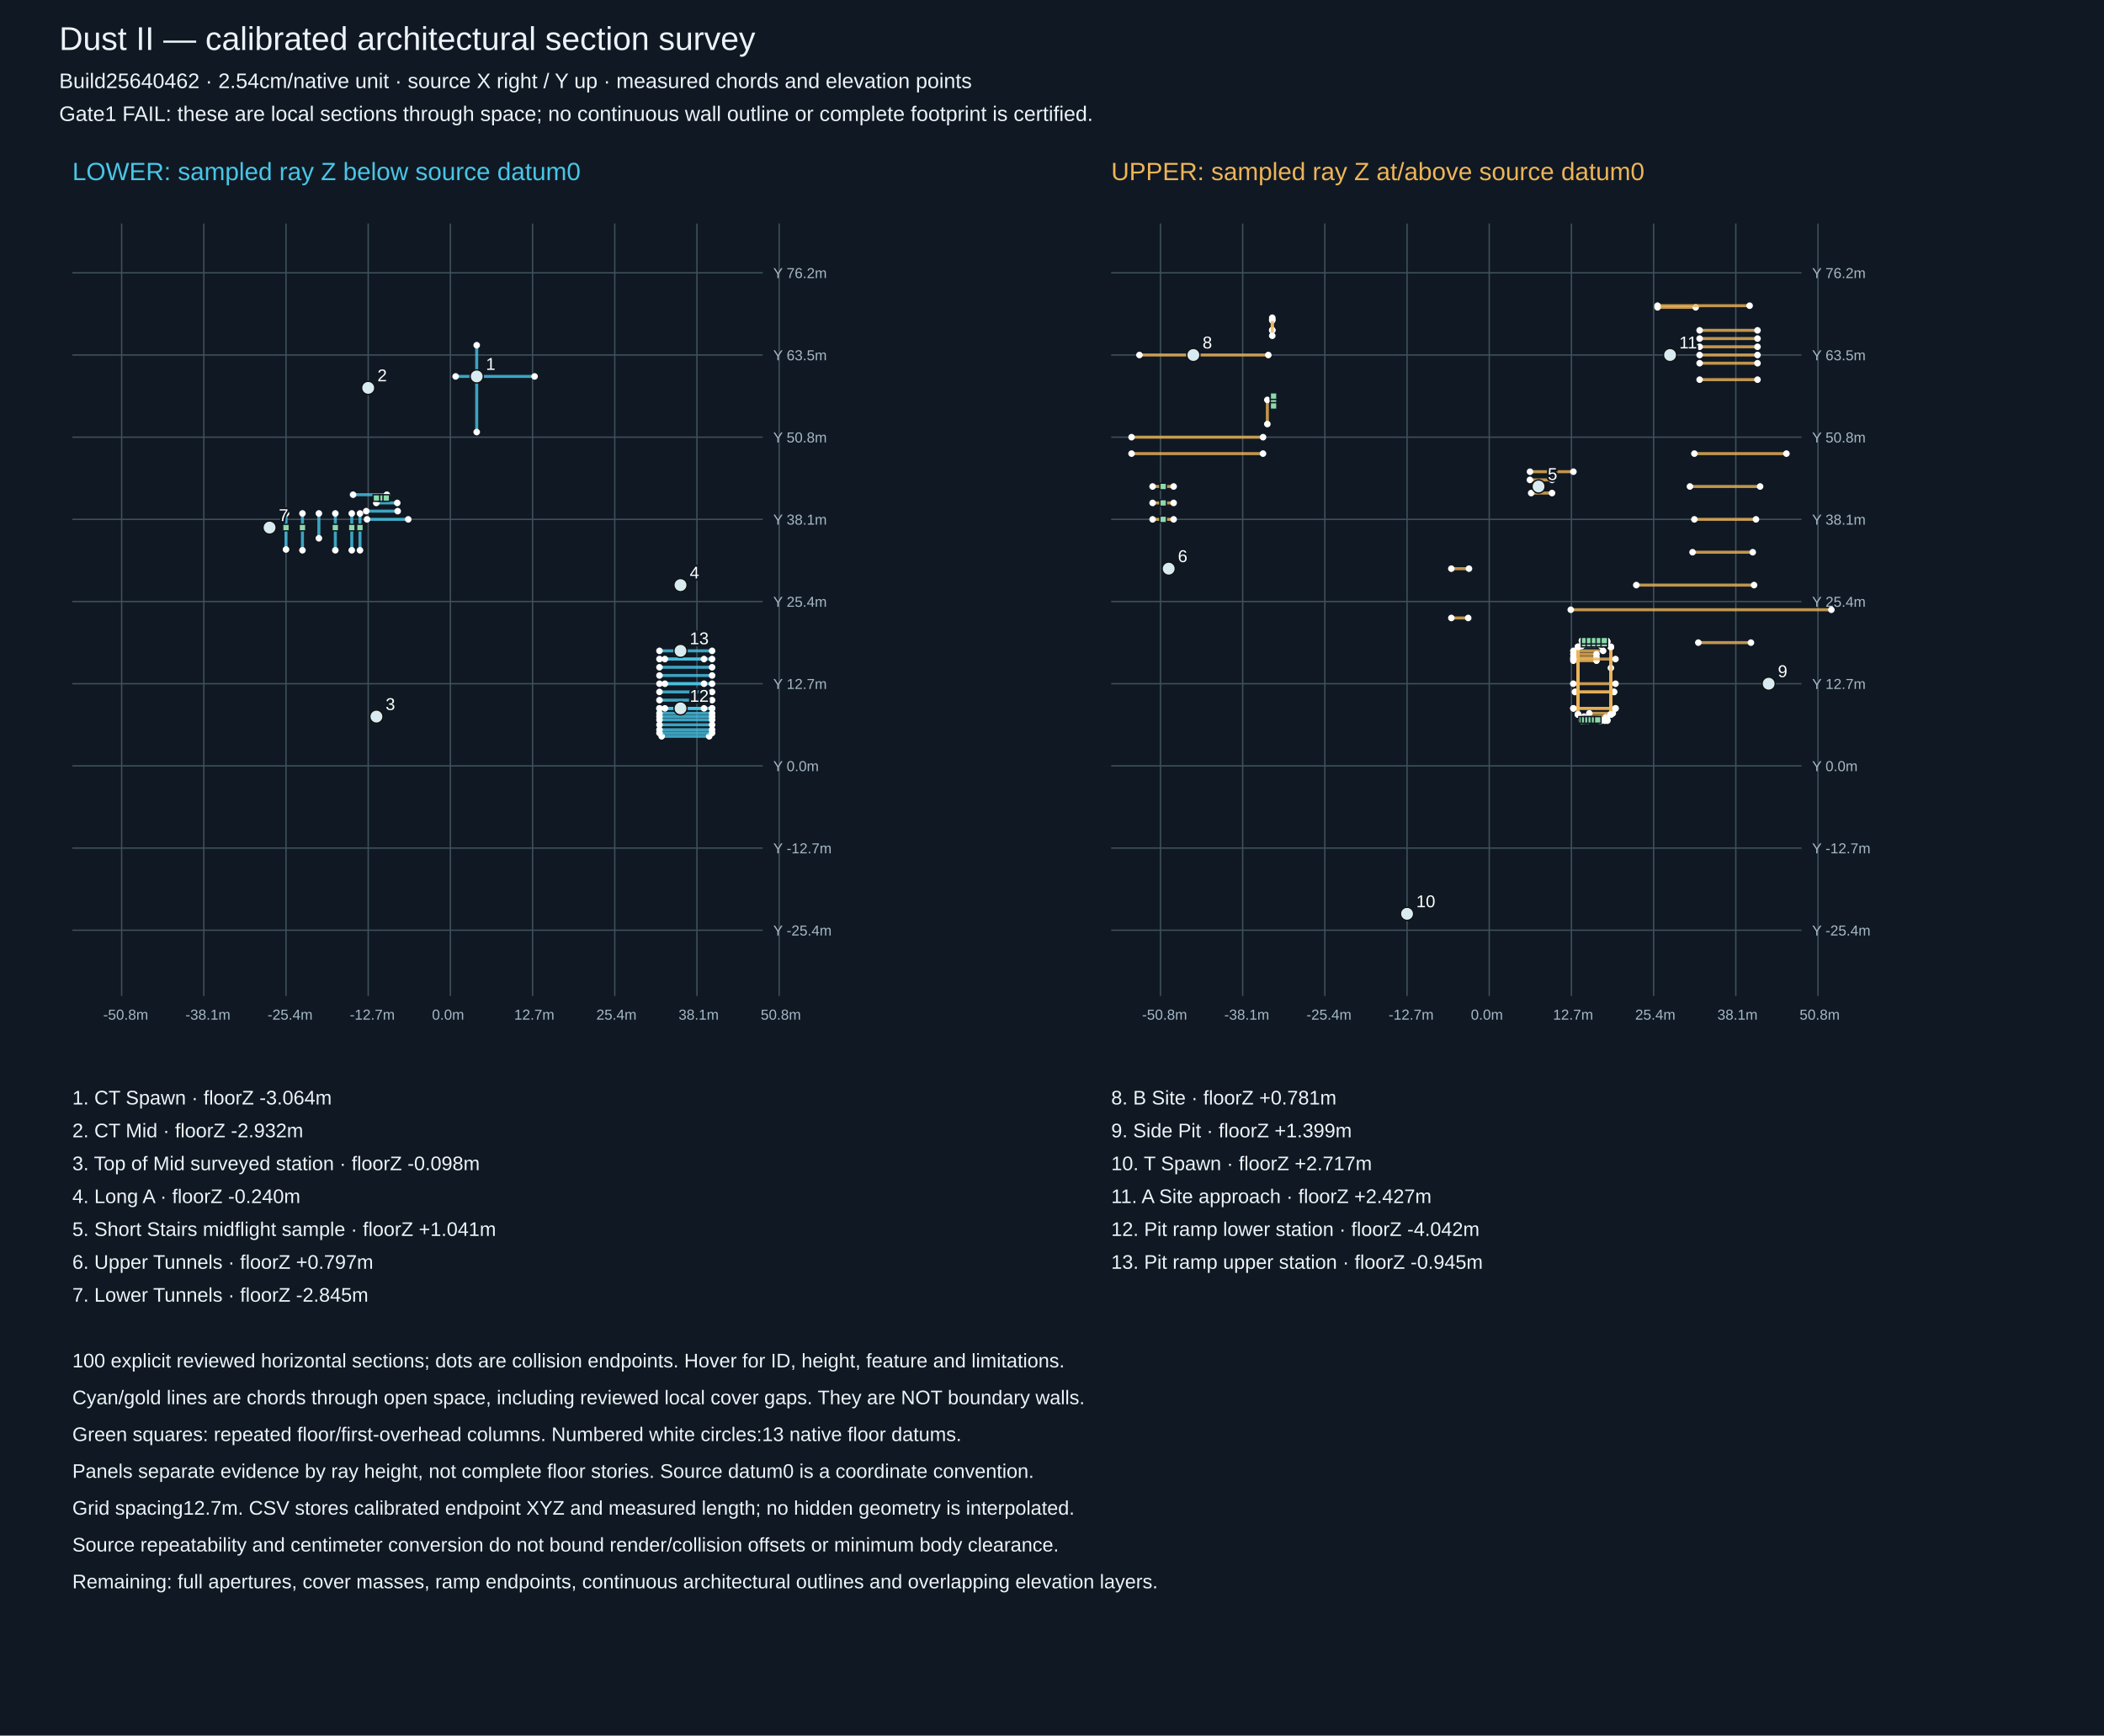
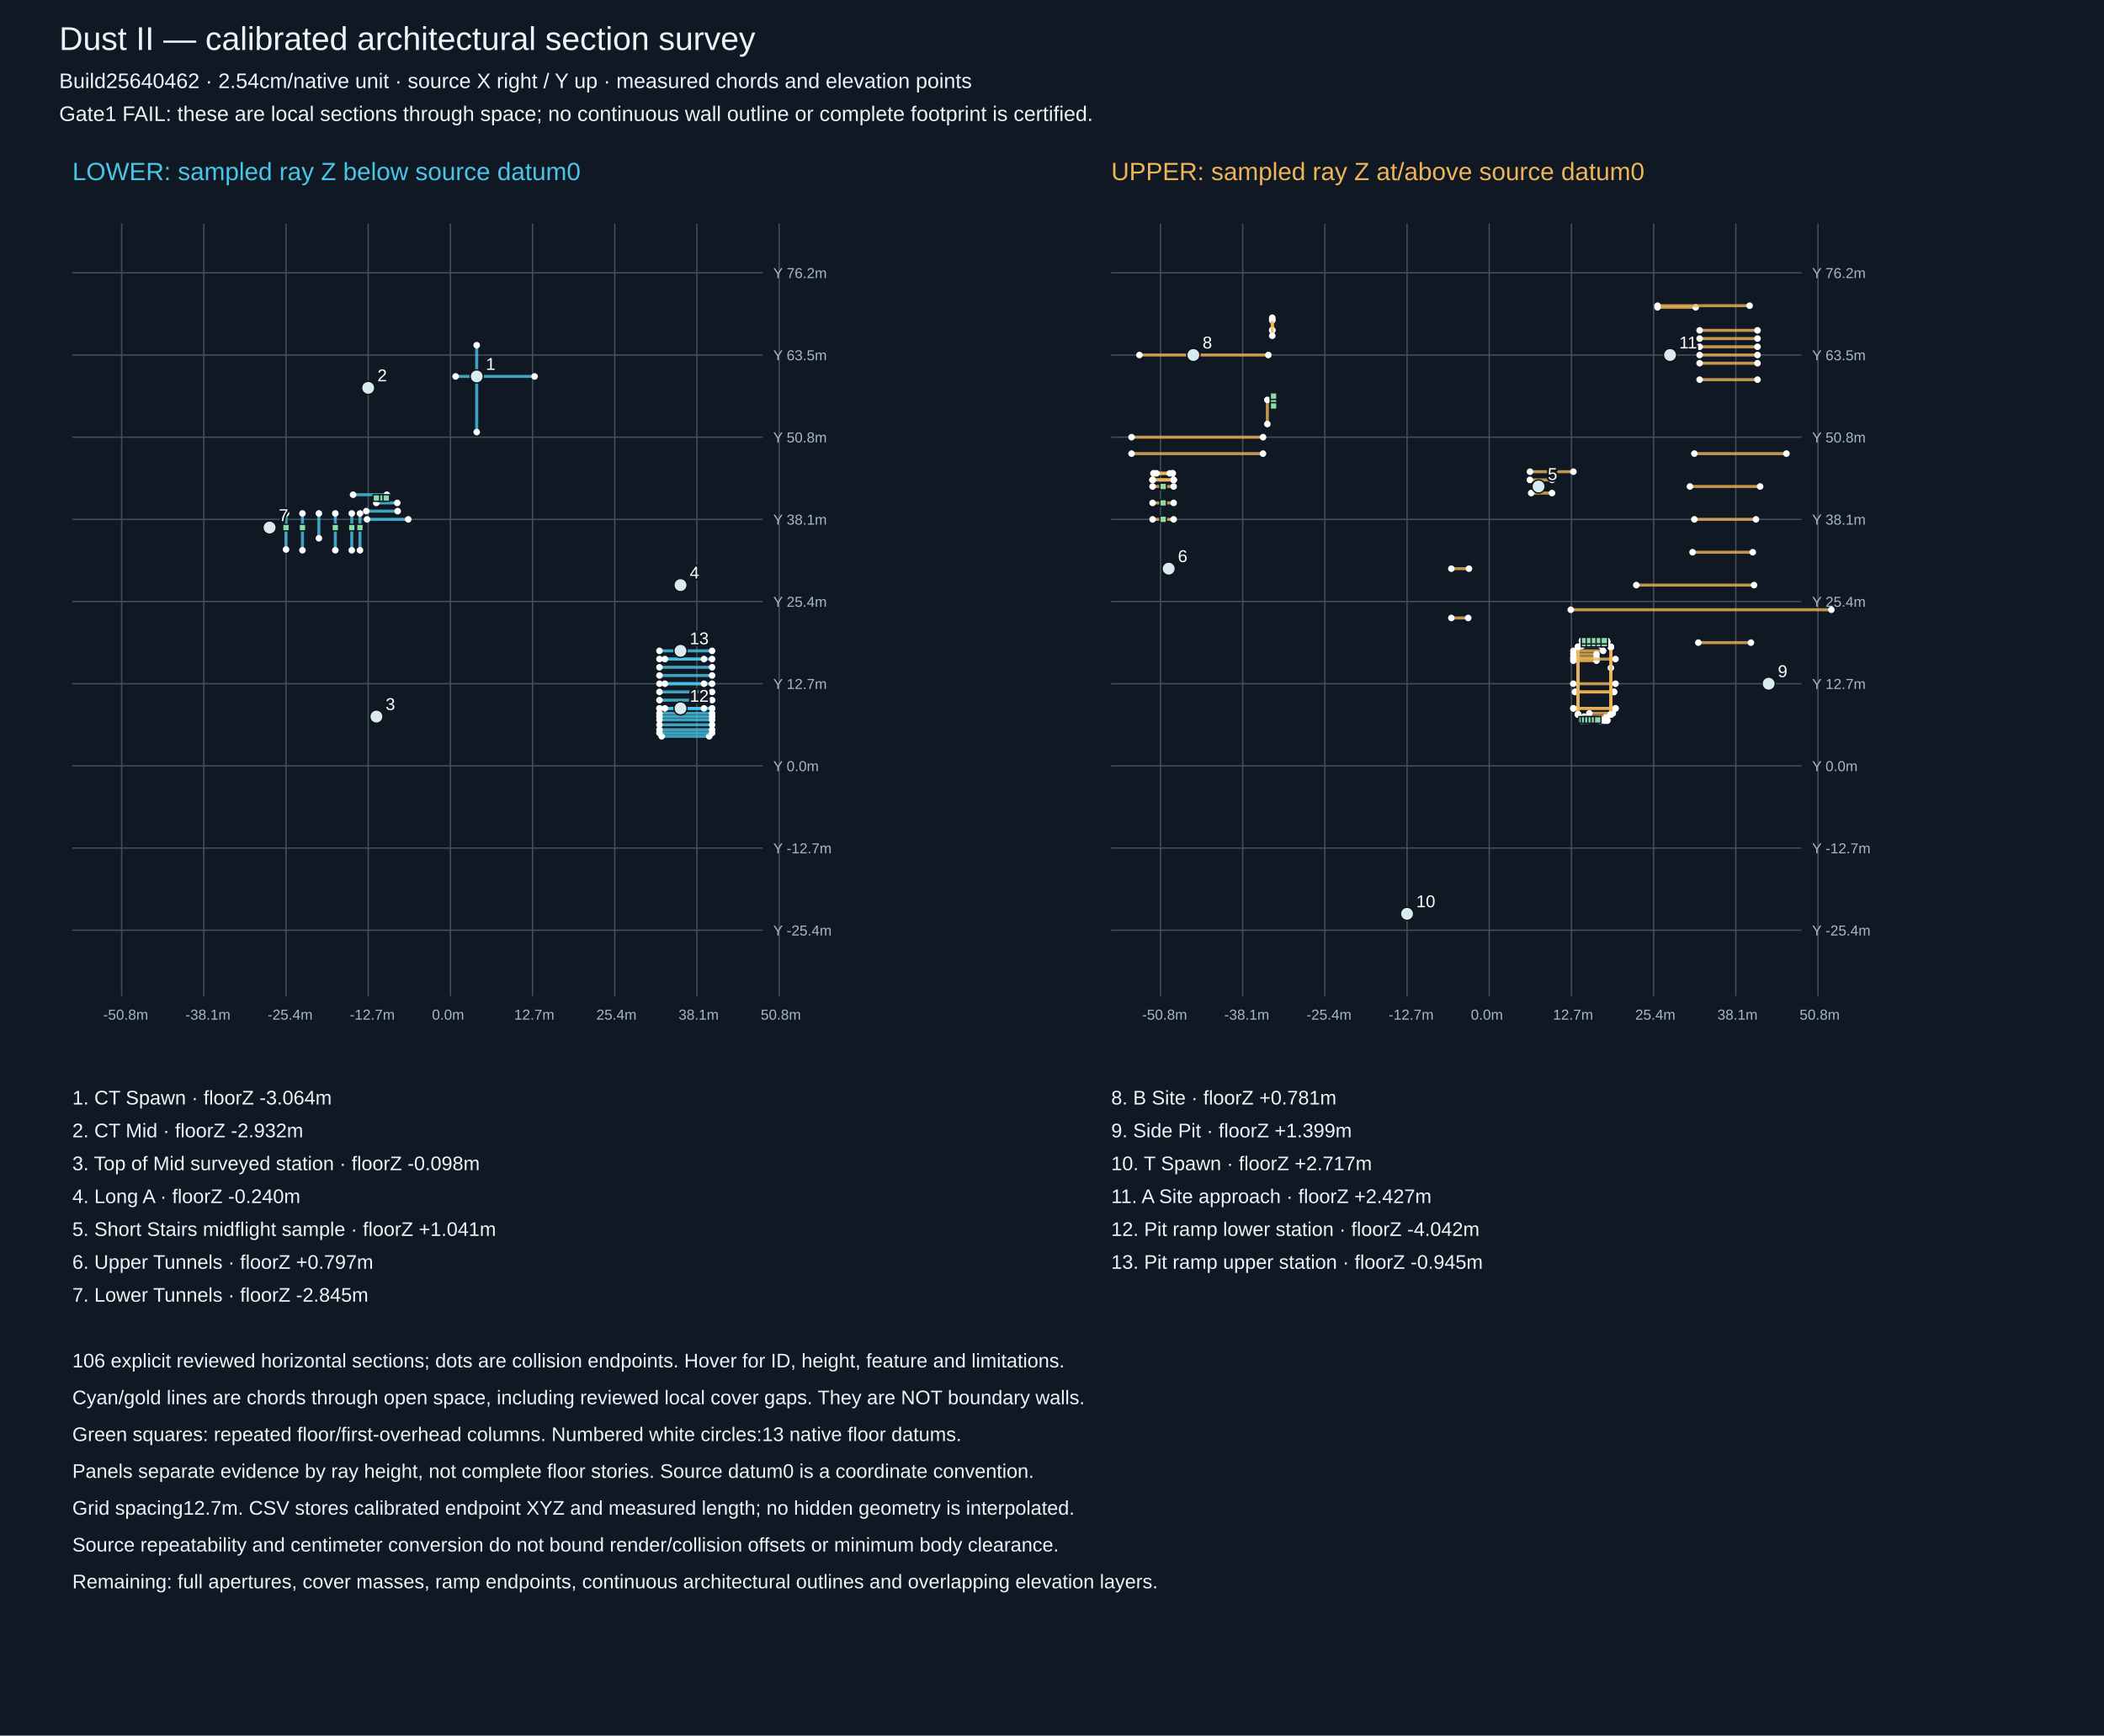
<svg xmlns="http://www.w3.org/2000/svg" width="1600" height="1320" viewBox="0 0 1600 1320">
  <rect width="1600" height="1320" fill="#101923" />
  <g fill="#edf3f8" font-family="Arial">
    <text x="45" y="38" font-size="25">Dust II — calibrated architectural section survey</text>
    <text x="45" y="67" font-size="16">Build25640462 · 2.54cm/native unit · source X right / Y up · measured chords and elevation points</text>
    <text x="45" y="92" font-size="16">Gate1 FAIL: these are local sections through space; no continuous wall outline or complete footprint is certified.</text>
  </g>
  <text x="55" y="137" fill="#49c6e7" font-family="Arial" font-size="19">LOWER: sampled ray Z below source datum0</text>
  <path d="M92.5,757.5 L92.5,170.0" stroke="#40515c" stroke-width="1" />
  <text x="78.5" y="775.5" fill="#a5b8c6" font-family="Arial" font-size="11">-50.8m</text>
  <path d="M155.0,757.5 L155.0,170.0" stroke="#40515c" stroke-width="1" />
  <text x="141.0" y="775.5" fill="#a5b8c6" font-family="Arial" font-size="11">-38.1m</text>
  <path d="M217.5,757.5 L217.5,170.0" stroke="#40515c" stroke-width="1" />
  <text x="203.5" y="775.5" fill="#a5b8c6" font-family="Arial" font-size="11">-25.4m</text>
  <path d="M280.0,757.5 L280.0,170.0" stroke="#40515c" stroke-width="1" />
  <text x="266.0" y="775.5" fill="#a5b8c6" font-family="Arial" font-size="11">-12.7m</text>
  <path d="M342.5,757.5 L342.5,170.0" stroke="#40515c" stroke-width="1" />
  <text x="328.5" y="775.5" fill="#a5b8c6" font-family="Arial" font-size="11">0.0m</text>
  <path d="M405.0,757.5 L405.0,170.0" stroke="#40515c" stroke-width="1" />
  <text x="391.0" y="775.5" fill="#a5b8c6" font-family="Arial" font-size="11">12.7m</text>
  <path d="M467.5,757.5 L467.5,170.0" stroke="#40515c" stroke-width="1" />
  <text x="453.5" y="775.5" fill="#a5b8c6" font-family="Arial" font-size="11">25.4m</text>
  <path d="M530.0,757.5 L530.0,170.0" stroke="#40515c" stroke-width="1" />
  <text x="516.0" y="775.5" fill="#a5b8c6" font-family="Arial" font-size="11">38.1m</text>
  <path d="M592.5,757.5 L592.5,170.0" stroke="#40515c" stroke-width="1" />
  <text x="578.5" y="775.5" fill="#a5b8c6" font-family="Arial" font-size="11">50.8m</text>
  <path d="M55.0,707.5 L580.0,707.5" stroke="#40515c" stroke-width="1" />
  <text x="588.0" y="711.5" fill="#a5b8c6" font-family="Arial" font-size="11">Y -25.4m</text>
  <path d="M55.0,645.0 L580.0,645.0" stroke="#40515c" stroke-width="1" />
  <text x="588.0" y="649.0" fill="#a5b8c6" font-family="Arial" font-size="11">Y -12.7m</text>
  <path d="M55.0,582.5 L580.0,582.5" stroke="#40515c" stroke-width="1" />
  <text x="588.0" y="586.5" fill="#a5b8c6" font-family="Arial" font-size="11">Y 0.0m</text>
  <path d="M55.0,520.0 L580.0,520.0" stroke="#40515c" stroke-width="1" />
  <text x="588.0" y="524.0" fill="#a5b8c6" font-family="Arial" font-size="11">Y 12.7m</text>
  <path d="M55.0,457.5 L580.0,457.5" stroke="#40515c" stroke-width="1" />
  <text x="588.0" y="461.5" fill="#a5b8c6" font-family="Arial" font-size="11">Y 25.4m</text>
  <path d="M55.0,395.0 L580.0,395.0" stroke="#40515c" stroke-width="1" />
  <text x="588.0" y="399.0" fill="#a5b8c6" font-family="Arial" font-size="11">Y 38.1m</text>
  <path d="M55.0,332.5 L580.0,332.5" stroke="#40515c" stroke-width="1" />
  <text x="588.0" y="336.5" fill="#a5b8c6" font-family="Arial" font-size="11">Y 50.8m</text>
  <path d="M55.0,270.0 L580.0,270.0" stroke="#40515c" stroke-width="1" />
  <text x="588.0" y="274.0" fill="#a5b8c6" font-family="Arial" font-size="11">Y 63.5m</text>
  <path d="M55.0,207.5 L580.0,207.5" stroke="#40515c" stroke-width="1" />
  <text x="588.0" y="211.5" fill="#a5b8c6" font-family="Arial" font-size="11">Y 76.2m</text>
  <g>
    <path d="M501.5,538.75 L541.5,538.75" stroke="#49c6e7" stroke-width="2.3" opacity=".8" />
    <circle cx="501.5" cy="538.75" r="2.5" fill="#fff" />
    <circle cx="541.5" cy="538.75" r="2.5" fill="#fff" />
  </g>
  <g>
    <path d="M279.121,395.0 L310.459,395.0" stroke="#49c6e7" stroke-width="2.3" opacity=".8" />
    <circle cx="279.121" cy="395.0" r="2.5" fill="#fff" />
    <circle cx="310.459" cy="395.0" r="2.5" fill="#fff" />
  </g>
  <g>
    <path d="M278.5,388.75 L302.425,388.75" stroke="#49c6e7" stroke-width="2.3" opacity=".8" />
    <circle cx="278.5" cy="388.75" r="2.5" fill="#fff" />
    <circle cx="302.425" cy="388.75" r="2.5" fill="#fff" />
  </g>
  <g>
    <path d="M286.141,382.5 L302.087,382.5" stroke="#49c6e7" stroke-width="2.3" opacity=".8" />
    <circle cx="286.141" cy="382.5" r="2.5" fill="#fff" />
    <circle cx="302.087" cy="382.5" r="2.5" fill="#fff" />
  </g>
  <g>
    <path d="M268.5,376.25 L294.178,376.25" stroke="#49c6e7" stroke-width="2.3" opacity=".8" />
    <circle cx="268.5" cy="376.25" r="2.5" fill="#fff" />
    <circle cx="294.178" cy="376.25" r="2.5" fill="#fff" />
  </g>
  <g>
    <path d="M346.485,286.291 L406.533,286.291" stroke="#49c6e7" stroke-width="2.3" opacity=".8" />
    <circle cx="346.485" cy="286.291" r="2.5" fill="#fff" />
    <circle cx="406.533" cy="286.291" r="2.5" fill="#fff" />
  </g>
  <g>
    <path d="M362.515,328.6 L362.515,262.554" stroke="#49c6e7" stroke-width="2.3" opacity=".8" />
    <circle cx="362.515" cy="328.6" r="2.5" fill="#fff" />
    <circle cx="362.515" cy="262.554" r="2.5" fill="#fff" />
  </g>
  <g>
    <path d="M217.5,417.913 L217.5,390.5" stroke="#49c6e7" stroke-width="2.3" opacity=".8" />
    <circle cx="217.5" cy="417.913" r="2.5" fill="#fff" />
    <circle cx="217.5" cy="390.5" r="2.5" fill="#fff" />
  </g>
  <g>
    <path d="M230.0,418.5 L230.0,390.5" stroke="#49c6e7" stroke-width="2.3" opacity=".8" />
    <circle cx="230.0" cy="418.5" r="2.5" fill="#fff" />
    <circle cx="230.0" cy="390.5" r="2.5" fill="#fff" />
  </g>
  <g>
    <path d="M255.0,418.5 L255.0,390.5" stroke="#49c6e7" stroke-width="2.3" opacity=".8" />
    <circle cx="255.0" cy="418.5" r="2.5" fill="#fff" />
    <circle cx="255.0" cy="390.5" r="2.5" fill="#fff" />
  </g>
  <g>
    <path d="M267.5,418.5 L267.5,390.5" stroke="#49c6e7" stroke-width="2.3" opacity=".8" />
    <circle cx="267.5" cy="418.5" r="2.5" fill="#fff" />
    <circle cx="267.5" cy="390.5" r="2.5" fill="#fff" />
  </g>
  <g>
    <path d="M273.75,418.5 L273.75,390.5" stroke="#49c6e7" stroke-width="2.3" opacity=".8" />
    <circle cx="273.75" cy="418.5" r="2.5" fill="#fff" />
    <circle cx="273.75" cy="390.5" r="2.5" fill="#fff" />
  </g>
  <g>
    <path d="M242.5,409.389 L242.5,390.5" stroke="#49c6e7" stroke-width="2.3" opacity=".8" />
    <circle cx="242.5" cy="409.389" r="2.5" fill="#fff" />
    <circle cx="242.5" cy="390.5" r="2.5" fill="#fff" />
  </g>
  <g>
    <path d="M503.173,559.999 L539.309,559.999" stroke="#49c6e7" stroke-width="2.3" opacity=".8" />
    <circle cx="503.173" cy="559.999" r="2.5" fill="#fff" />
    <circle cx="539.309" cy="559.999" r="2.5" fill="#fff" />
  </g>
  <g>
    <path d="M501.5,557.5 L541.5,557.5" stroke="#49c6e7" stroke-width="2.3" opacity=".8" />
    <circle cx="501.5" cy="557.5" r="2.5" fill="#fff" />
    <circle cx="541.5" cy="557.5" r="2.5" fill="#fff" />
  </g>
  <g>
    <path d="M501.5,554.999 L541.5,554.999" stroke="#49c6e7" stroke-width="2.3" opacity=".8" />
    <circle cx="501.5" cy="554.999" r="2.5" fill="#fff" />
    <circle cx="541.5" cy="554.999" r="2.5" fill="#fff" />
  </g>
  <g>
    <path d="M501.5,551.249 L541.5,551.249" stroke="#49c6e7" stroke-width="2.3" opacity=".8" />
    <circle cx="501.5" cy="551.249" r="2.5" fill="#fff" />
    <circle cx="541.5" cy="551.249" r="2.5" fill="#fff" />
  </g>
  <g>
    <path d="M501.5,547.499 L541.5,547.499" stroke="#49c6e7" stroke-width="2.3" opacity=".8" />
    <circle cx="501.5" cy="547.499" r="2.5" fill="#fff" />
    <circle cx="541.5" cy="547.499" r="2.5" fill="#fff" />
  </g>
  <g>
    <path d="M501.5,545.0 L541.5,545.0" stroke="#49c6e7" stroke-width="2.3" opacity=".8" />
    <circle cx="501.5" cy="545.0" r="2.5" fill="#fff" />
    <circle cx="541.5" cy="545.0" r="2.5" fill="#fff" />
  </g>
  <g>
    <path d="M501.5,542.499 L541.5,542.499" stroke="#49c6e7" stroke-width="2.3" opacity=".8" />
    <circle cx="501.5" cy="542.499" r="2.5" fill="#fff" />
    <circle cx="541.5" cy="542.499" r="2.5" fill="#fff" />
  </g>
  <g>
    <path d="M501.5,538.749 L541.5,538.749" stroke="#49c6e7" stroke-width="2.3" opacity=".8" />
    <circle cx="501.5" cy="538.749" r="2.5" fill="#fff" />
    <circle cx="541.5" cy="538.749" r="2.5" fill="#fff" />
  </g>
  <g>
    <path d="M501.5,532.499 L541.5,532.499" stroke="#49c6e7" stroke-width="2.3" opacity=".8" />
    <circle cx="501.5" cy="532.499" r="2.5" fill="#fff" />
    <circle cx="541.5" cy="532.499" r="2.5" fill="#fff" />
  </g>
  <g>
    <path d="M501.5,526.249 L541.5,526.249" stroke="#49c6e7" stroke-width="2.3" opacity=".8" />
    <circle cx="501.5" cy="526.249" r="2.5" fill="#fff" />
    <circle cx="541.5" cy="526.249" r="2.5" fill="#fff" />
  </g>
  <g>
    <path d="M501.5,520.0 L541.5,520.0" stroke="#49c6e7" stroke-width="2.3" opacity=".8" />
    <circle cx="501.5" cy="520.0" r="2.5" fill="#fff" />
    <circle cx="541.5" cy="520.0" r="2.5" fill="#fff" />
  </g>
  <g>
    <path d="M501.5,513.747 L541.5,513.747" stroke="#49c6e7" stroke-width="2.3" opacity=".8" />
    <circle cx="501.5" cy="513.747" r="2.5" fill="#fff" />
    <circle cx="541.5" cy="513.747" r="2.5" fill="#fff" />
  </g>
  <g>
    <path d="M501.5,507.499 L541.5,507.499" stroke="#49c6e7" stroke-width="2.3" opacity=".8" />
    <circle cx="501.5" cy="507.499" r="2.5" fill="#fff" />
    <circle cx="541.5" cy="507.499" r="2.5" fill="#fff" />
  </g>
  <g>
    <path d="M501.5,501.249 L541.5,501.249" stroke="#49c6e7" stroke-width="2.3" opacity=".8" />
    <circle cx="501.5" cy="501.249" r="2.5" fill="#fff" />
    <circle cx="541.5" cy="501.249" r="2.5" fill="#fff" />
  </g>
  <g>
    <path d="M501.5,494.999 L541.5,494.999" stroke="#49c6e7" stroke-width="2.3" opacity=".8" />
    <circle cx="501.5" cy="494.999" r="2.5" fill="#fff" />
    <circle cx="541.5" cy="494.999" r="2.5" fill="#fff" />
  </g>
  <g>
    <path d="M505.629,538.75 L535.371,538.75" stroke="#49c6e7" stroke-width="2.3" opacity=".8" />
    <circle cx="505.629" cy="538.75" r="2.5" fill="#fff" />
    <circle cx="535.371" cy="538.75" r="2.5" fill="#fff" />
  </g>
  <g>
    <path d="M505.629,520.0 L535.371,520.0" stroke="#49c6e7" stroke-width="2.3" opacity=".8" />
    <circle cx="505.629" cy="520.0" r="2.5" fill="#fff" />
    <circle cx="535.371" cy="520.0" r="2.5" fill="#fff" />
  </g>
  <g>
    <path d="M505.629,501.25 L535.371,501.25" stroke="#49c6e7" stroke-width="2.3" opacity=".8" />
    <circle cx="505.629" cy="501.25" r="2.5" fill="#fff" />
    <circle cx="535.371" cy="501.25" r="2.5" fill="#fff" />
  </g>
  <g>
    <circle cx="362.515" cy="286.291" r="5" fill="#d8ebf0" stroke="#111" />
    <text x="369.515" y="281.291" fill="#fff" stroke="#101923" stroke-width="3" paint-order="stroke" font-family="Arial" font-size="13">1</text>
  </g>
  <g>
    <circle cx="280.0" cy="295.0" r="5" fill="#d8ebf0" stroke="#111" />
    <text x="287.0" y="290.0" fill="#fff" stroke="#101923" stroke-width="3" paint-order="stroke" font-family="Arial" font-size="13">2</text>
  </g>
  <g>
    <circle cx="286.25" cy="545.0" r="5" fill="#d8ebf0" stroke="#111" />
    <text x="293.25" y="540.0" fill="#fff" stroke="#101923" stroke-width="3" paint-order="stroke" font-family="Arial" font-size="13">3</text>
  </g>
  <g>
    <circle cx="517.5" cy="445.0" r="5" fill="#d8ebf0" stroke="#111" />
    <text x="524.5" y="440.0" fill="#fff" stroke="#101923" stroke-width="3" paint-order="stroke" font-family="Arial" font-size="13">4</text>
  </g>
  <g>
    <circle cx="205.0" cy="401.25" r="5" fill="#d8ebf0" stroke="#111" />
    <text x="212.0" y="396.25" fill="#fff" stroke="#101923" stroke-width="3" paint-order="stroke" font-family="Arial" font-size="13">7</text>
  </g>
  <g>
    <circle cx="517.5" cy="538.75" r="5" fill="#d8ebf0" stroke="#111" />
    <text x="524.5" y="533.75" fill="#fff" stroke="#101923" stroke-width="3" paint-order="stroke" font-family="Arial" font-size="13">12</text>
  </g>
  <g>
    <circle cx="517.5" cy="495.0" r="5" fill="#d8ebf0" stroke="#111" />
    <text x="524.5" y="490.0" fill="#fff" stroke="#101923" stroke-width="3" paint-order="stroke" font-family="Arial" font-size="13">13</text>
  </g>
  <g>
    <rect x="287.5" y="376.25" width="5" height="5" fill="#8cdaaa" stroke="#101923" />
  </g>
  <g>
    <rect x="215.0" y="398.75" width="5" height="5" fill="#8cdaaa" stroke="#101923" />
  </g>
  <g>
    <rect x="271.25" y="398.75" width="5" height="5" fill="#8cdaaa" stroke="#101923" />
  </g>
  <g>
    <rect x="265.0" y="398.75" width="5" height="5" fill="#8cdaaa" stroke="#101923" />
  </g>
  <g>
    <rect x="252.5" y="398.75" width="5" height="5" fill="#8cdaaa" stroke="#101923" />
  </g>
  <g>
    <rect x="227.5" y="398.751" width="5" height="5" fill="#8cdaaa" stroke="#101923" />
  </g>
  <g>
    <rect x="291.25" y="376.25" width="5" height="5" fill="#8cdaaa" stroke="#101923" />
  </g>
  <g>
    <rect x="283.75" y="376.25" width="5" height="5" fill="#8cdaaa" stroke="#101923" />
  </g>
  <text x="845" y="137" fill="#eeb458" font-family="Arial" font-size="19">UPPER: sampled ray Z at/above source datum0</text>
  <path d="M882.5,757.5 L882.5,170.0" stroke="#40515c" stroke-width="1" />
  <text x="868.5" y="775.5" fill="#a5b8c6" font-family="Arial" font-size="11">-50.8m</text>
  <path d="M945.0,757.5 L945.0,170.0" stroke="#40515c" stroke-width="1" />
  <text x="931.0" y="775.5" fill="#a5b8c6" font-family="Arial" font-size="11">-38.1m</text>
  <path d="M1007.5,757.5 L1007.5,170.0" stroke="#40515c" stroke-width="1" />
  <text x="993.5" y="775.5" fill="#a5b8c6" font-family="Arial" font-size="11">-25.4m</text>
  <path d="M1070.0,757.5 L1070.0,170.0" stroke="#40515c" stroke-width="1" />
  <text x="1056.0" y="775.5" fill="#a5b8c6" font-family="Arial" font-size="11">-12.7m</text>
  <path d="M1132.5,757.5 L1132.5,170.0" stroke="#40515c" stroke-width="1" />
  <text x="1118.5" y="775.5" fill="#a5b8c6" font-family="Arial" font-size="11">0.0m</text>
  <path d="M1195.0,757.5 L1195.0,170.0" stroke="#40515c" stroke-width="1" />
  <text x="1181.0" y="775.5" fill="#a5b8c6" font-family="Arial" font-size="11">12.7m</text>
  <path d="M1257.5,757.5 L1257.5,170.0" stroke="#40515c" stroke-width="1" />
  <text x="1243.5" y="775.5" fill="#a5b8c6" font-family="Arial" font-size="11">25.4m</text>
  <path d="M1320.0,757.5 L1320.0,170.0" stroke="#40515c" stroke-width="1" />
  <text x="1306.0" y="775.5" fill="#a5b8c6" font-family="Arial" font-size="11">38.1m</text>
  <path d="M1382.5,757.5 L1382.5,170.0" stroke="#40515c" stroke-width="1" />
  <text x="1368.5" y="775.5" fill="#a5b8c6" font-family="Arial" font-size="11">50.8m</text>
  <path d="M845.0,707.5 L1370.0,707.5" stroke="#40515c" stroke-width="1" />
  <text x="1378.0" y="711.5" fill="#a5b8c6" font-family="Arial" font-size="11">Y -25.4m</text>
  <path d="M845.0,645.0 L1370.0,645.0" stroke="#40515c" stroke-width="1" />
  <text x="1378.0" y="649.0" fill="#a5b8c6" font-family="Arial" font-size="11">Y -12.7m</text>
  <path d="M845.0,582.5 L1370.0,582.5" stroke="#40515c" stroke-width="1" />
  <text x="1378.0" y="586.5" fill="#a5b8c6" font-family="Arial" font-size="11">Y 0.0m</text>
  <path d="M845.0,520.0 L1370.0,520.0" stroke="#40515c" stroke-width="1" />
  <text x="1378.0" y="524.0" fill="#a5b8c6" font-family="Arial" font-size="11">Y 12.7m</text>
  <path d="M845.0,457.5 L1370.0,457.5" stroke="#40515c" stroke-width="1" />
  <text x="1378.0" y="461.5" fill="#a5b8c6" font-family="Arial" font-size="11">Y 25.4m</text>
  <path d="M845.0,395.0 L1370.0,395.0" stroke="#40515c" stroke-width="1" />
  <text x="1378.0" y="399.0" fill="#a5b8c6" font-family="Arial" font-size="11">Y 38.1m</text>
  <path d="M845.0,332.5 L1370.0,332.5" stroke="#40515c" stroke-width="1" />
  <text x="1378.0" y="336.5" fill="#a5b8c6" font-family="Arial" font-size="11">Y 50.8m</text>
  <path d="M845.0,270.0 L1370.0,270.0" stroke="#40515c" stroke-width="1" />
  <text x="1378.0" y="274.0" fill="#a5b8c6" font-family="Arial" font-size="11">Y 63.5m</text>
  <path d="M845.0,207.5 L1370.0,207.5" stroke="#40515c" stroke-width="1" />
  <text x="1378.0" y="211.5" fill="#a5b8c6" font-family="Arial" font-size="11">Y 76.2m</text>
  <g>
    <path d="M1196.5,538.75 L1228.5,538.75" stroke="#eeb458" stroke-width="2.3" opacity=".8" />
    <circle cx="1196.5" cy="538.75" r="2.5" fill="#fff" />
    <circle cx="1228.5" cy="538.75" r="2.5" fill="#fff" />
  </g>
  <g>
    <path d="M1197.774,526.25 L1227.372,526.25" stroke="#eeb458" stroke-width="2.3" opacity=".8" />
    <circle cx="1197.774" cy="526.25" r="2.5" fill="#fff" />
    <circle cx="1227.372" cy="526.25" r="2.5" fill="#fff" />
  </g>
  <g>
    <path d="M1196.5,495.0 L1219.119,495.0" stroke="#eeb458" stroke-width="2.3" opacity=".8" />
    <circle cx="1196.5" cy="495.0" r="2.5" fill="#fff" />
    <circle cx="1219.119" cy="495.0" r="2.5" fill="#fff" />
  </g>
  <g>
    <path d="M1202.86,547.5 L1217.46,547.5" stroke="#eeb458" stroke-width="2.3" opacity=".8" />
    <circle cx="1202.86" cy="547.5" r="2.5" fill="#fff" />
    <circle cx="1217.46" cy="547.5" r="2.5" fill="#fff" />
  </g>
  <g>
    <path d="M1204.539,545.0 L1221.544,545.0" stroke="#eeb458" stroke-width="2.3" opacity=".8" />
    <circle cx="1204.539" cy="545.0" r="2.5" fill="#fff" />
    <circle cx="1221.544" cy="545.0" r="2.5" fill="#fff" />
  </g>
  <g>
    <path d="M1208.611,542.5 L1226.46,542.5" stroke="#eeb458" stroke-width="2.3" opacity=".8" />
    <circle cx="1208.611" cy="542.5" r="2.5" fill="#fff" />
    <circle cx="1226.46" cy="542.5" r="2.5" fill="#fff" />
  </g>
  <g>
    <path d="M1196.5,502.5 L1214.082,502.5" stroke="#eeb458" stroke-width="2.3" opacity=".8" />
    <circle cx="1196.5" cy="502.5" r="2.5" fill="#fff" />
    <circle cx="1214.082" cy="502.5" r="2.5" fill="#fff" />
  </g>
  <g>
    <path d="M1196.5,500.0 L1214.082,500.0" stroke="#eeb458" stroke-width="2.3" opacity=".8" />
    <circle cx="1196.5" cy="500.0" r="2.5" fill="#fff" />
    <circle cx="1214.082" cy="500.0" r="2.5" fill="#fff" />
  </g>
  <g>
    <path d="M1196.5,497.5 L1214.082,497.5" stroke="#eeb458" stroke-width="2.3" opacity=".8" />
    <circle cx="1196.5" cy="497.5" r="2.5" fill="#fff" />
    <circle cx="1214.082" cy="497.5" r="2.5" fill="#fff" />
  </g>
  <g>
    <path d="M963.767,322.511 L963.767,304.156" stroke="#eeb458" stroke-width="2.3" opacity=".8" />
    <circle cx="963.767" cy="322.511" r="2.5" fill="#fff" />
    <circle cx="963.767" cy="304.156" r="2.5" fill="#fff" />
  </g>
  <g>
    <path d="M1164.401,375.0 L1180.244,375.0" stroke="#eeb458" stroke-width="2.3" opacity=".8" />
    <circle cx="1164.401" cy="375.0" r="2.5" fill="#fff" />
    <circle cx="1180.244" cy="375.0" r="2.5" fill="#fff" />
  </g>
  <g>
    <path d="M1163.418,365.0 L1180.273,365.0" stroke="#eeb458" stroke-width="2.3" opacity=".8" />
    <circle cx="1163.418" cy="365.0" r="2.5" fill="#fff" />
    <circle cx="1180.273" cy="365.0" r="2.5" fill="#fff" />
  </g>
  <g>
    <path d="M1163.5,358.75 L1196.5,358.75" stroke="#eeb458" stroke-width="2.3" opacity=".8" />
    <circle cx="1163.5" cy="358.75" r="2.5" fill="#fff" />
    <circle cx="1196.5" cy="358.75" r="2.5" fill="#fff" />
  </g>
  <g>
    <path d="M1103.693,470.0 L1116.5,470.0" stroke="#eeb458" stroke-width="2.3" opacity=".8" />
    <circle cx="1103.693" cy="470.0" r="2.5" fill="#fff" />
    <circle cx="1116.5" cy="470.0" r="2.5" fill="#fff" />
  </g>
  <g>
    <path d="M1103.682,432.5 L1117.091,432.5" stroke="#eeb458" stroke-width="2.3" opacity=".8" />
    <circle cx="1103.682" cy="432.5" r="2.5" fill="#fff" />
    <circle cx="1117.091" cy="432.5" r="2.5" fill="#fff" />
  </g>
  <g>
    <path d="M1202.793,548.125 L1216.44,548.125" stroke="#eeb458" stroke-width="2.3" opacity=".8" />
    <circle cx="1202.793" cy="548.125" r="2.5" fill="#fff" />
    <circle cx="1216.44" cy="548.125" r="2.5" fill="#fff" />
  </g>
  <g>
    <path d="M1202.834,548.125 L1222.296,548.125" stroke="#eeb458" stroke-width="2.3" opacity=".8" />
    <circle cx="1202.834" cy="548.125" r="2.5" fill="#fff" />
    <circle cx="1222.296" cy="548.125" r="2.5" fill="#fff" />
  </g>
  <g>
    <path d="M1204.86,548.125 L1220.304,548.125" stroke="#eeb458" stroke-width="2.3" opacity=".8" />
    <circle cx="1204.86" cy="548.125" r="2.5" fill="#fff" />
    <circle cx="1220.304" cy="548.125" r="2.5" fill="#fff" />
  </g>
  <g>
    <path d="M1207.483,548.125 L1217.64,548.125" stroke="#eeb458" stroke-width="2.3" opacity=".8" />
    <circle cx="1207.483" cy="548.125" r="2.5" fill="#fff" />
    <circle cx="1217.64" cy="548.125" r="2.5" fill="#fff" />
  </g>
  <g>
    <path d="M1202.794,547.5 L1217.46,547.5" stroke="#eeb458" stroke-width="2.3" opacity=".8" />
    <circle cx="1202.794" cy="547.5" r="2.5" fill="#fff" />
    <circle cx="1217.46" cy="547.5" r="2.5" fill="#fff" />
  </g>
  <g>
    <path d="M1202.834,547.5 L1222.296,547.5" stroke="#eeb458" stroke-width="2.3" opacity=".8" />
    <circle cx="1202.834" cy="547.5" r="2.5" fill="#fff" />
    <circle cx="1222.296" cy="547.5" r="2.5" fill="#fff" />
  </g>
  <g>
    <path d="M1204.86,547.5 L1220.304,547.5" stroke="#eeb458" stroke-width="2.3" opacity=".8" />
    <circle cx="1204.86" cy="547.5" r="2.5" fill="#fff" />
    <circle cx="1220.304" cy="547.5" r="2.5" fill="#fff" />
  </g>
  <g>
    <path d="M1207.483,547.5 L1217.64,547.5" stroke="#eeb458" stroke-width="2.3" opacity=".8" />
    <circle cx="1207.483" cy="547.5" r="2.5" fill="#fff" />
    <circle cx="1217.64" cy="547.5" r="2.5" fill="#fff" />
  </g>
  <g>
    <path d="M866.499,270.0 L964.5,270.0" stroke="#eeb458" stroke-width="2.3" opacity=".8" />
    <circle cx="866.499" cy="270.0" r="2.5" fill="#fff" />
    <circle cx="964.5" cy="270.0" r="2.5" fill="#fff" />
  </g>
  <g>
    <path d="M1197.774,526.25 L1227.372,526.25" stroke="#eeb458" stroke-width="2.3" opacity=".8" />
    <circle cx="1197.774" cy="526.25" r="2.5" fill="#fff" />
    <circle cx="1227.372" cy="526.25" r="2.5" fill="#fff" />
  </g>
  <g>
    <path d="M876.5,395.0 L892.5,395.0" stroke="#eeb458" stroke-width="2.3" opacity=".8" />
    <circle cx="876.5" cy="395.0" r="2.5" fill="#fff" />
    <circle cx="892.5" cy="395.0" r="2.5" fill="#fff" />
  </g>
  <g>
    <path d="M876.5,382.5 L892.5,382.5" stroke="#eeb458" stroke-width="2.3" opacity=".8" />
    <circle cx="876.5" cy="382.5" r="2.5" fill="#fff" />
    <circle cx="892.5" cy="382.5" r="2.5" fill="#fff" />
  </g>
  <g>
    <path d="M876.5,370.0 L892.5,370.0" stroke="#eeb458" stroke-width="2.3" opacity=".8" />
    <circle cx="876.5" cy="370.0" r="2.5" fill="#fff" />
    <circle cx="892.5" cy="370.0" r="2.5" fill="#fff" />
  </g>
  <g>
    <path d="M860.5,345.0 L960.449,345.0" stroke="#eeb458" stroke-width="2.3" opacity=".8" />
    <circle cx="860.5" cy="345.0" r="2.5" fill="#fff" />
    <circle cx="960.449" cy="345.0" r="2.5" fill="#fff" />
  </g>
  <g>
    <path d="M860.5,332.5 L960.5,332.5" stroke="#eeb458" stroke-width="2.3" opacity=".8" />
    <circle cx="860.5" cy="332.5" r="2.5" fill="#fff" />
    <circle cx="960.5" cy="332.5" r="2.5" fill="#fff" />
  </g>
  <g>
    <path d="M1291.5,488.749 L1331.5,488.749" stroke="#eeb458" stroke-width="2.3" opacity=".8" />
    <circle cx="1291.5" cy="488.749" r="2.5" fill="#fff" />
    <circle cx="1331.5" cy="488.749" r="2.5" fill="#fff" />
  </g>
  <g>
    <path d="M1260.484,233.75 L1289.5,233.75" stroke="#eeb458" stroke-width="2.3" opacity=".8" />
    <circle cx="1260.484" cy="233.75" r="2.5" fill="#fff" />
    <circle cx="1289.5" cy="233.75" r="2.5" fill="#fff" />
  </g>
  <g>
    <path d="M1194.5,463.75 L1392.668,463.75" stroke="#eeb458" stroke-width="2.3" opacity=".8" />
    <circle cx="1194.5" cy="463.75" r="2.5" fill="#fff" />
    <circle cx="1392.668" cy="463.75" r="2.5" fill="#fff" />
  </g>
  <g>
    <path d="M1244.342,445.0 L1333.875,445.0" stroke="#eeb458" stroke-width="2.3" opacity=".8" />
    <circle cx="1244.342" cy="445.0" r="2.5" fill="#fff" />
    <circle cx="1333.875" cy="445.0" r="2.5" fill="#fff" />
  </g>
  <g>
    <path d="M1287.125,420.0 L1332.879,420.0" stroke="#eeb458" stroke-width="2.3" opacity=".8" />
    <circle cx="1287.125" cy="420.0" r="2.5" fill="#fff" />
    <circle cx="1332.879" cy="420.0" r="2.5" fill="#fff" />
  </g>
  <g>
    <path d="M1288.5,395.0 L1335.339,395.0" stroke="#eeb458" stroke-width="2.3" opacity=".8" />
    <circle cx="1288.5" cy="395.0" r="2.5" fill="#fff" />
    <circle cx="1335.339" cy="395.0" r="2.5" fill="#fff" />
  </g>
  <g>
    <path d="M1285.125,370.0 L1338.473,370.0" stroke="#eeb458" stroke-width="2.3" opacity=".8" />
    <circle cx="1285.125" cy="370.0" r="2.5" fill="#fff" />
    <circle cx="1338.473" cy="370.0" r="2.5" fill="#fff" />
  </g>
  <g>
    <path d="M1288.5,345.0 L1358.5,345.0" stroke="#eeb458" stroke-width="2.3" opacity=".8" />
    <circle cx="1288.5" cy="345.0" r="2.5" fill="#fff" />
    <circle cx="1358.5" cy="345.0" r="2.5" fill="#fff" />
  </g>
  <g>
    <path d="M1292.5,288.749 L1336.5,288.749" stroke="#eeb458" stroke-width="2.3" opacity=".8" />
    <circle cx="1292.5" cy="288.749" r="2.5" fill="#fff" />
    <circle cx="1336.5" cy="288.749" r="2.5" fill="#fff" />
  </g>
  <g>
    <path d="M1292.5,276.248 L1336.501,276.248" stroke="#eeb458" stroke-width="2.3" opacity=".8" />
    <circle cx="1292.5" cy="276.248" r="2.5" fill="#fff" />
    <circle cx="1336.501" cy="276.248" r="2.5" fill="#fff" />
  </g>
  <g>
    <path d="M1292.5,269.999 L1336.501,269.999" stroke="#eeb458" stroke-width="2.3" opacity=".8" />
    <circle cx="1292.5" cy="269.999" r="2.5" fill="#fff" />
    <circle cx="1336.501" cy="269.999" r="2.5" fill="#fff" />
  </g>
  <g>
    <path d="M1292.5,263.749 L1336.501,263.749" stroke="#eeb458" stroke-width="2.3" opacity=".8" />
    <circle cx="1292.5" cy="263.749" r="2.5" fill="#fff" />
    <circle cx="1336.501" cy="263.749" r="2.5" fill="#fff" />
  </g>
  <g>
    <path d="M1292.5,257.499 L1336.501,257.499" stroke="#eeb458" stroke-width="2.3" opacity=".8" />
    <circle cx="1292.5" cy="257.499" r="2.5" fill="#fff" />
    <circle cx="1336.501" cy="257.499" r="2.5" fill="#fff" />
  </g>
  <g>
    <path d="M1292.5,251.249 L1336.501,251.249" stroke="#eeb458" stroke-width="2.3" opacity=".8" />
    <circle cx="1292.5" cy="251.249" r="2.5" fill="#fff" />
    <circle cx="1336.501" cy="251.249" r="2.5" fill="#fff" />
  </g>
  <g>
    <path d="M1260.457,232.499 L1330.5,232.499" stroke="#eeb458" stroke-width="2.3" opacity=".8" />
    <circle cx="1260.457" cy="232.499" r="2.5" fill="#fff" />
    <circle cx="1330.5" cy="232.499" r="2.5" fill="#fff" />
  </g>
  <g>
    <path d="M967.5,251.349 L967.5,243.699" stroke="#eeb458" stroke-width="2.3" opacity=".8" />
    <circle cx="967.5" cy="251.349" r="2.5" fill="#fff" />
    <circle cx="967.5" cy="243.699" r="2.5" fill="#fff" />
  </g>
  <g>
    <path d="M967.5,250.963 L967.5,242.947" stroke="#eeb458" stroke-width="2.3" opacity=".8" />
    <circle cx="967.5" cy="250.963" r="2.5" fill="#fff" />
    <circle cx="967.5" cy="242.947" r="2.5" fill="#fff" />
  </g>
  <g>
    <path d="M967.5,255.353 L967.5,241.655" stroke="#eeb458" stroke-width="2.3" opacity=".8" />
    <circle cx="967.5" cy="255.353" r="2.5" fill="#fff" />
    <circle cx="967.5" cy="241.655" r="2.5" fill="#fff" />
  </g>
  <g>
    <path d="M1202.81,491.25 L1217.744,491.25" stroke="#eeb458" stroke-width="2.3" opacity=".8" />
    <circle cx="1202.81" cy="491.25" r="2.5" fill="#fff" />
    <circle cx="1217.744" cy="491.25" r="2.5" fill="#fff" />
  </g>
  <g>
    <path d="M1202.649,491.25 L1217.744,491.25" stroke="#eeb458" stroke-width="2.3" opacity=".8" />
    <circle cx="1202.649" cy="491.25" r="2.5" fill="#fff" />
    <circle cx="1217.744" cy="491.25" r="2.5" fill="#fff" />
  </g>
  <g>
    <path d="M1203.6,489.5 L1220.602,489.5" stroke="#eeb458" stroke-width="2.3" opacity=".8" />
    <circle cx="1203.6" cy="489.5" r="2.5" fill="#fff" />
    <circle cx="1220.602" cy="489.5" r="2.5" fill="#fff" />
  </g>
  <g>
    <path d="M1203.6,489.5 L1220.602,489.5" stroke="#eeb458" stroke-width="2.3" opacity=".8" />
    <circle cx="1203.6" cy="489.5" r="2.5" fill="#fff" />
    <circle cx="1220.602" cy="489.5" r="2.5" fill="#fff" />
  </g>
  <g>
    <path d="M1206.043,488.0 L1222.176,488.0" stroke="#eeb458" stroke-width="2.3" opacity=".8" />
    <circle cx="1206.043" cy="488.0" r="2.5" fill="#fff" />
    <circle cx="1222.176" cy="488.0" r="2.5" fill="#fff" />
  </g>
  <g>
    <path d="M1206.043,488.0 L1222.214,488.0" stroke="#eeb458" stroke-width="2.3" opacity=".8" />
    <circle cx="1206.043" cy="488.0" r="2.5" fill="#fff" />
    <circle cx="1222.214" cy="488.0" r="2.5" fill="#fff" />
  </g>
  <g>
    <path d="M1202.956,487.25 L1221.906,487.25" stroke="#eeb458" stroke-width="2.3" opacity=".8" />
    <circle cx="1202.956" cy="487.25" r="2.5" fill="#fff" />
    <circle cx="1221.906" cy="487.25" r="2.5" fill="#fff" />
  </g>
  <g>
    <path d="M1204.696,487.25 L1220.14,487.25" stroke="#eeb458" stroke-width="2.3" opacity=".8" />
    <circle cx="1204.696" cy="487.25" r="2.5" fill="#fff" />
    <circle cx="1220.14" cy="487.25" r="2.5" fill="#fff" />
  </g>
  <g>
    <path d="M1207.36,487.25 L1217.517,487.25" stroke="#eeb458" stroke-width="2.3" opacity=".8" />
    <circle cx="1207.36" cy="487.25" r="2.5" fill="#fff" />
    <circle cx="1217.517" cy="487.25" r="2.5" fill="#fff" />
  </g>
  <g>
    <path d="M1209.184,487.25 L1215.465,487.25" stroke="#eeb458" stroke-width="2.3" opacity=".8" />
    <circle cx="1209.184" cy="487.25" r="2.5" fill="#fff" />
    <circle cx="1215.465" cy="487.25" r="2.5" fill="#fff" />
  </g>
  <g>
    <path d="M1200.0,543.418 L1200.0,491.965" stroke="#eeb458" stroke-width="2.3" opacity=".8" />
    <circle cx="1200.0" cy="543.418" r="2.5" fill="#fff" />
    <circle cx="1200.0" cy="491.965" r="2.5" fill="#fff" />
  </g>
  <g>
    <path d="M1200.0,543.033 L1200.0,492.342" stroke="#eeb458" stroke-width="2.3" opacity=".8" />
    <circle cx="1200.0" cy="543.033" r="2.5" fill="#fff" />
    <circle cx="1200.0" cy="492.342" r="2.5" fill="#fff" />
  </g>
  <g>
    <path d="M1225.0,543.41 L1225.0,491.957" stroke="#eeb458" stroke-width="2.3" opacity=".8" />
    <circle cx="1225.0" cy="543.41" r="2.5" fill="#fff" />
    <circle cx="1225.0" cy="491.957" r="2.5" fill="#fff" />
  </g>
  <g>
    <path d="M1225.0,543.033 L1225.0,492.342" stroke="#eeb458" stroke-width="2.3" opacity=".8" />
    <circle cx="1225.0" cy="543.033" r="2.5" fill="#fff" />
    <circle cx="1225.0" cy="492.342" r="2.5" fill="#fff" />
  </g>
  <g>
    <path d="M1200.0,543.426 L1200.0,491.949" stroke="#eeb458" stroke-width="2.3" opacity=".8" />
    <circle cx="1200.0" cy="543.426" r="2.5" fill="#fff" />
    <circle cx="1200.0" cy="491.949" r="2.5" fill="#fff" />
  </g>
  <g>
    <path d="M1200.0,543.43 L1200.0,491.945" stroke="#eeb458" stroke-width="2.3" opacity=".8" />
    <circle cx="1200.0" cy="543.43" r="2.5" fill="#fff" />
    <circle cx="1200.0" cy="491.945" r="2.5" fill="#fff" />
  </g>
  <g>
    <path d="M1225.0,543.426 L1225.0,507.991" stroke="#eeb458" stroke-width="2.3" opacity=".8" />
    <circle cx="1225.0" cy="543.426" r="2.5" fill="#fff" />
    <circle cx="1225.0" cy="507.991" r="2.5" fill="#fff" />
  </g>
  <g>
    <path d="M1225.0,543.43 L1225.0,491.945" stroke="#eeb458" stroke-width="2.3" opacity=".8" />
    <circle cx="1225.0" cy="543.43" r="2.5" fill="#fff" />
    <circle cx="1225.0" cy="491.945" r="2.5" fill="#fff" />
  </g>
  <g>
    <path d="M1196.5,538.75 L1228.5,538.75" stroke="#eeb458" stroke-width="2.3" opacity=".8" />
    <circle cx="1196.5" cy="538.75" r="2.5" fill="#fff" />
    <circle cx="1228.5" cy="538.75" r="2.5" fill="#fff" />
  </g>
  <g>
    <path d="M1196.419,520.0 L1228.5,520.0" stroke="#eeb458" stroke-width="2.3" opacity=".8" />
    <circle cx="1196.419" cy="520.0" r="2.5" fill="#fff" />
    <circle cx="1228.5" cy="520.0" r="2.5" fill="#fff" />
  </g>
  <g>
    <path d="M1196.5,501.25 L1228.5,501.25" stroke="#eeb458" stroke-width="2.3" opacity=".8" />
    <circle cx="1196.5" cy="501.25" r="2.5" fill="#fff" />
    <circle cx="1228.5" cy="501.25" r="2.5" fill="#fff" />
  </g>
  <g>
+     <path d="M876.5,365.0 L892.5,365.0" stroke="#eeb458" stroke-width="2.3" opacity=".8" />
+     <circle cx="876.5" cy="365.0" r="2.5" fill="#fff" />
+     <circle cx="892.5" cy="365.0" r="2.5" fill="#fff" />
+   </g>
+   <g>
+     <path d="M876.5,365.0 L892.5,365.0" stroke="#eeb458" stroke-width="2.3" opacity=".8" />
+     <circle cx="876.5" cy="365.0" r="2.5" fill="#fff" />
+     <circle cx="892.5" cy="365.0" r="2.5" fill="#fff" />
+   </g>
+   <g>
+     <path d="M876.5,365.0 L892.5,365.0" stroke="#eeb458" stroke-width="2.3" opacity=".8" />
+     <circle cx="876.5" cy="365.0" r="2.5" fill="#fff" />
+     <circle cx="892.5" cy="365.0" r="2.5" fill="#fff" />
+   </g>
+   <g>
+     <path d="M877.128,360.0 L891.856,360.0" stroke="#eeb458" stroke-width="2.3" opacity=".8" />
+     <circle cx="877.128" cy="360.0" r="2.5" fill="#fff" />
+     <circle cx="891.856" cy="360.0" r="2.5" fill="#fff" />
+   </g>
+   <g>
+     <path d="M877.533,360.0 L891.476,360.0" stroke="#eeb458" stroke-width="2.3" opacity=".8" />
+     <circle cx="877.533" cy="360.0" r="2.5" fill="#fff" />
+     <circle cx="891.476" cy="360.0" r="2.5" fill="#fff" />
+   </g>
+   <g>
+     <path d="M879.48,360.0 L889.539,360.0" stroke="#eeb458" stroke-width="2.3" opacity=".8" />
+     <circle cx="879.48" cy="360.0" r="2.5" fill="#fff" />
+     <circle cx="889.539" cy="360.0" r="2.5" fill="#fff" />
+   </g>
+   <g>
    <circle cx="1170.0" cy="370.0" r="5" fill="#d8ebf0" stroke="#111" />
    <text x="1177.0" y="365.0" fill="#fff" stroke="#101923" stroke-width="3" paint-order="stroke" font-family="Arial" font-size="13">5</text>
  </g>
  <g>
    <circle cx="888.75" cy="432.5" r="5" fill="#d8ebf0" stroke="#111" />
    <text x="895.75" y="427.5" fill="#fff" stroke="#101923" stroke-width="3" paint-order="stroke" font-family="Arial" font-size="13">6</text>
  </g>
  <g>
    <circle cx="907.5" cy="270.0" r="5" fill="#d8ebf0" stroke="#111" />
    <text x="914.5" y="265.0" fill="#fff" stroke="#101923" stroke-width="3" paint-order="stroke" font-family="Arial" font-size="13">8</text>
  </g>
  <g>
    <circle cx="1345.0" cy="520.0" r="5" fill="#d8ebf0" stroke="#111" />
    <text x="1352.0" y="515.0" fill="#fff" stroke="#101923" stroke-width="3" paint-order="stroke" font-family="Arial" font-size="13">9</text>
  </g>
  <g>
    <circle cx="1069.999" cy="695.0" r="5" fill="#d8ebf0" stroke="#111" />
    <text x="1076.999" y="690.0" fill="#fff" stroke="#101923" stroke-width="3" paint-order="stroke" font-family="Arial" font-size="13">10</text>
  </g>
  <g>
    <circle cx="1270.0" cy="270.0" r="5" fill="#d8ebf0" stroke="#111" />
    <text x="1277.0" y="265.0" fill="#fff" stroke="#101923" stroke-width="3" paint-order="stroke" font-family="Arial" font-size="13">11</text>
  </g>
  <g>
    <rect x="966.0" y="301.875" width="5" height="5" fill="#8cdaaa" stroke="#101923" />
  </g>
  <g>
    <rect x="1200.625" y="545.0" width="5" height="5" fill="#8cdaaa" stroke="#101923" />
  </g>
  <g>
    <rect x="1202.5" y="545.0" width="5" height="5" fill="#8cdaaa" stroke="#101923" />
  </g>
  <g>
    <rect x="1205.0" y="545.0" width="5" height="5" fill="#8cdaaa" stroke="#101923" />
  </g>
  <g>
    <rect x="1207.5" y="545.0" width="5" height="5" fill="#8cdaaa" stroke="#101923" />
  </g>
  <g>
    <rect x="1210.0" y="545.0" width="5" height="5" fill="#8cdaaa" stroke="#101923" />
  </g>
  <g>
    <rect x="1212.5" y="544.999" width="5" height="5" fill="#8cdaaa" stroke="#101923" />
  </g>
  <g>
    <rect x="882.0" y="392.5" width="5" height="5" fill="#8cdaaa" stroke="#101923" />
  </g>
  <g>
    <rect x="882.0" y="380.0" width="5" height="5" fill="#8cdaaa" stroke="#101923" />
  </g>
  <g>
    <rect x="882.0" y="367.5" width="5" height="5" fill="#8cdaaa" stroke="#101923" />
  </g>
  <g>
    <rect x="1202.5" y="487.0" width="5" height="5" fill="#8cdaaa" stroke="#101923" />
  </g>
  <g>
    <rect x="1206.25" y="487.0" width="5" height="5" fill="#8cdaaa" stroke="#101923" />
  </g>
  <g>
    <rect x="1210.0" y="487.0" width="5" height="5" fill="#8cdaaa" stroke="#101923" />
  </g>
  <g>
    <rect x="1213.75" y="487.0" width="5" height="5" fill="#8cdaaa" stroke="#101923" />
  </g>
  <g>
    <rect x="1217.5" y="487.0" width="5" height="5" fill="#8cdaaa" stroke="#101923" />
  </g>
  <g>
    <rect x="1202.5" y="484.75" width="5" height="5" fill="#8cdaaa" stroke="#101923" />
  </g>
  <g>
    <rect x="1206.25" y="484.75" width="5" height="5" fill="#8cdaaa" stroke="#101923" />
  </g>
  <g>
    <rect x="1210.0" y="484.75" width="5" height="5" fill="#8cdaaa" stroke="#101923" />
  </g>
  <g>
    <rect x="1213.75" y="484.75" width="5" height="5" fill="#8cdaaa" stroke="#101923" />
  </g>
  <g>
    <rect x="1217.5" y="484.75" width="5" height="5" fill="#8cdaaa" stroke="#101923" />
  </g>
  <g>
    <rect x="966.0" y="306.25" width="5" height="5" fill="#8cdaaa" stroke="#101923" />
  </g>
  <g>
    <rect x="966.0" y="298.75" width="5" height="5" fill="#8cdaaa" stroke="#101923" />
  </g>
  <g fill="#edf3f8" font-family="Arial" font-size="15">
    <text x="55" y="840">1. CT Spawn · floorZ -3.064m</text>
    <text x="55" y="865">2. CT Mid · floorZ -2.932m</text>
    <text x="55" y="890">3. Top of Mid surveyed station · floorZ -0.098m</text>
    <text x="55" y="915">4. Long A · floorZ -0.240m</text>
    <text x="55" y="940">5. Short Stairs midflight sample · floorZ +1.041m</text>
    <text x="55" y="965">6. Upper Tunnels · floorZ +0.797m</text>
    <text x="55" y="990">7. Lower Tunnels · floorZ -2.845m</text>
    <text x="845" y="840">8. B Site · floorZ +0.781m</text>
    <text x="845" y="865">9. Side Pit · floorZ +1.399m</text>
    <text x="845" y="890">10. T Spawn · floorZ +2.717m</text>
    <text x="845" y="915">11. A Site approach · floorZ +2.427m</text>
    <text x="845" y="940">12. Pit ramp lower station · floorZ -4.042m</text>
    <text x="845" y="965">13. Pit ramp upper station · floorZ -0.945m</text>
-     <text x="55" y="1040">100 explicit reviewed horizontal sections; dots are collision endpoints. Hover for ID, height, feature and limitations.</text>
+     <text x="55" y="1040">106 explicit reviewed horizontal sections; dots are collision endpoints. Hover for ID, height, feature and limitations.</text>
    <text x="55" y="1068">Cyan/gold lines are chords through open space, including reviewed local cover gaps. They are NOT boundary walls.</text>
    <text x="55" y="1096">Green squares: repeated floor/first-overhead columns. Numbered white circles:13 native floor datums.</text>
    <text x="55" y="1124">Panels separate evidence by ray height, not complete floor stories. Source datum0 is a coordinate convention.</text>
    <text x="55" y="1152">Grid spacing12.7m. CSV stores calibrated endpoint XYZ and measured length; no hidden geometry is interpolated.</text>
    <text x="55" y="1180">Source repeatability and centimeter conversion do not bound render/collision offsets or minimum body clearance.</text>
    <text x="55" y="1208">Remaining: full apertures, cover masses, ramp endpoints, continuous architectural outlines and overlapping elevation layers.</text>
  </g>
</svg>
